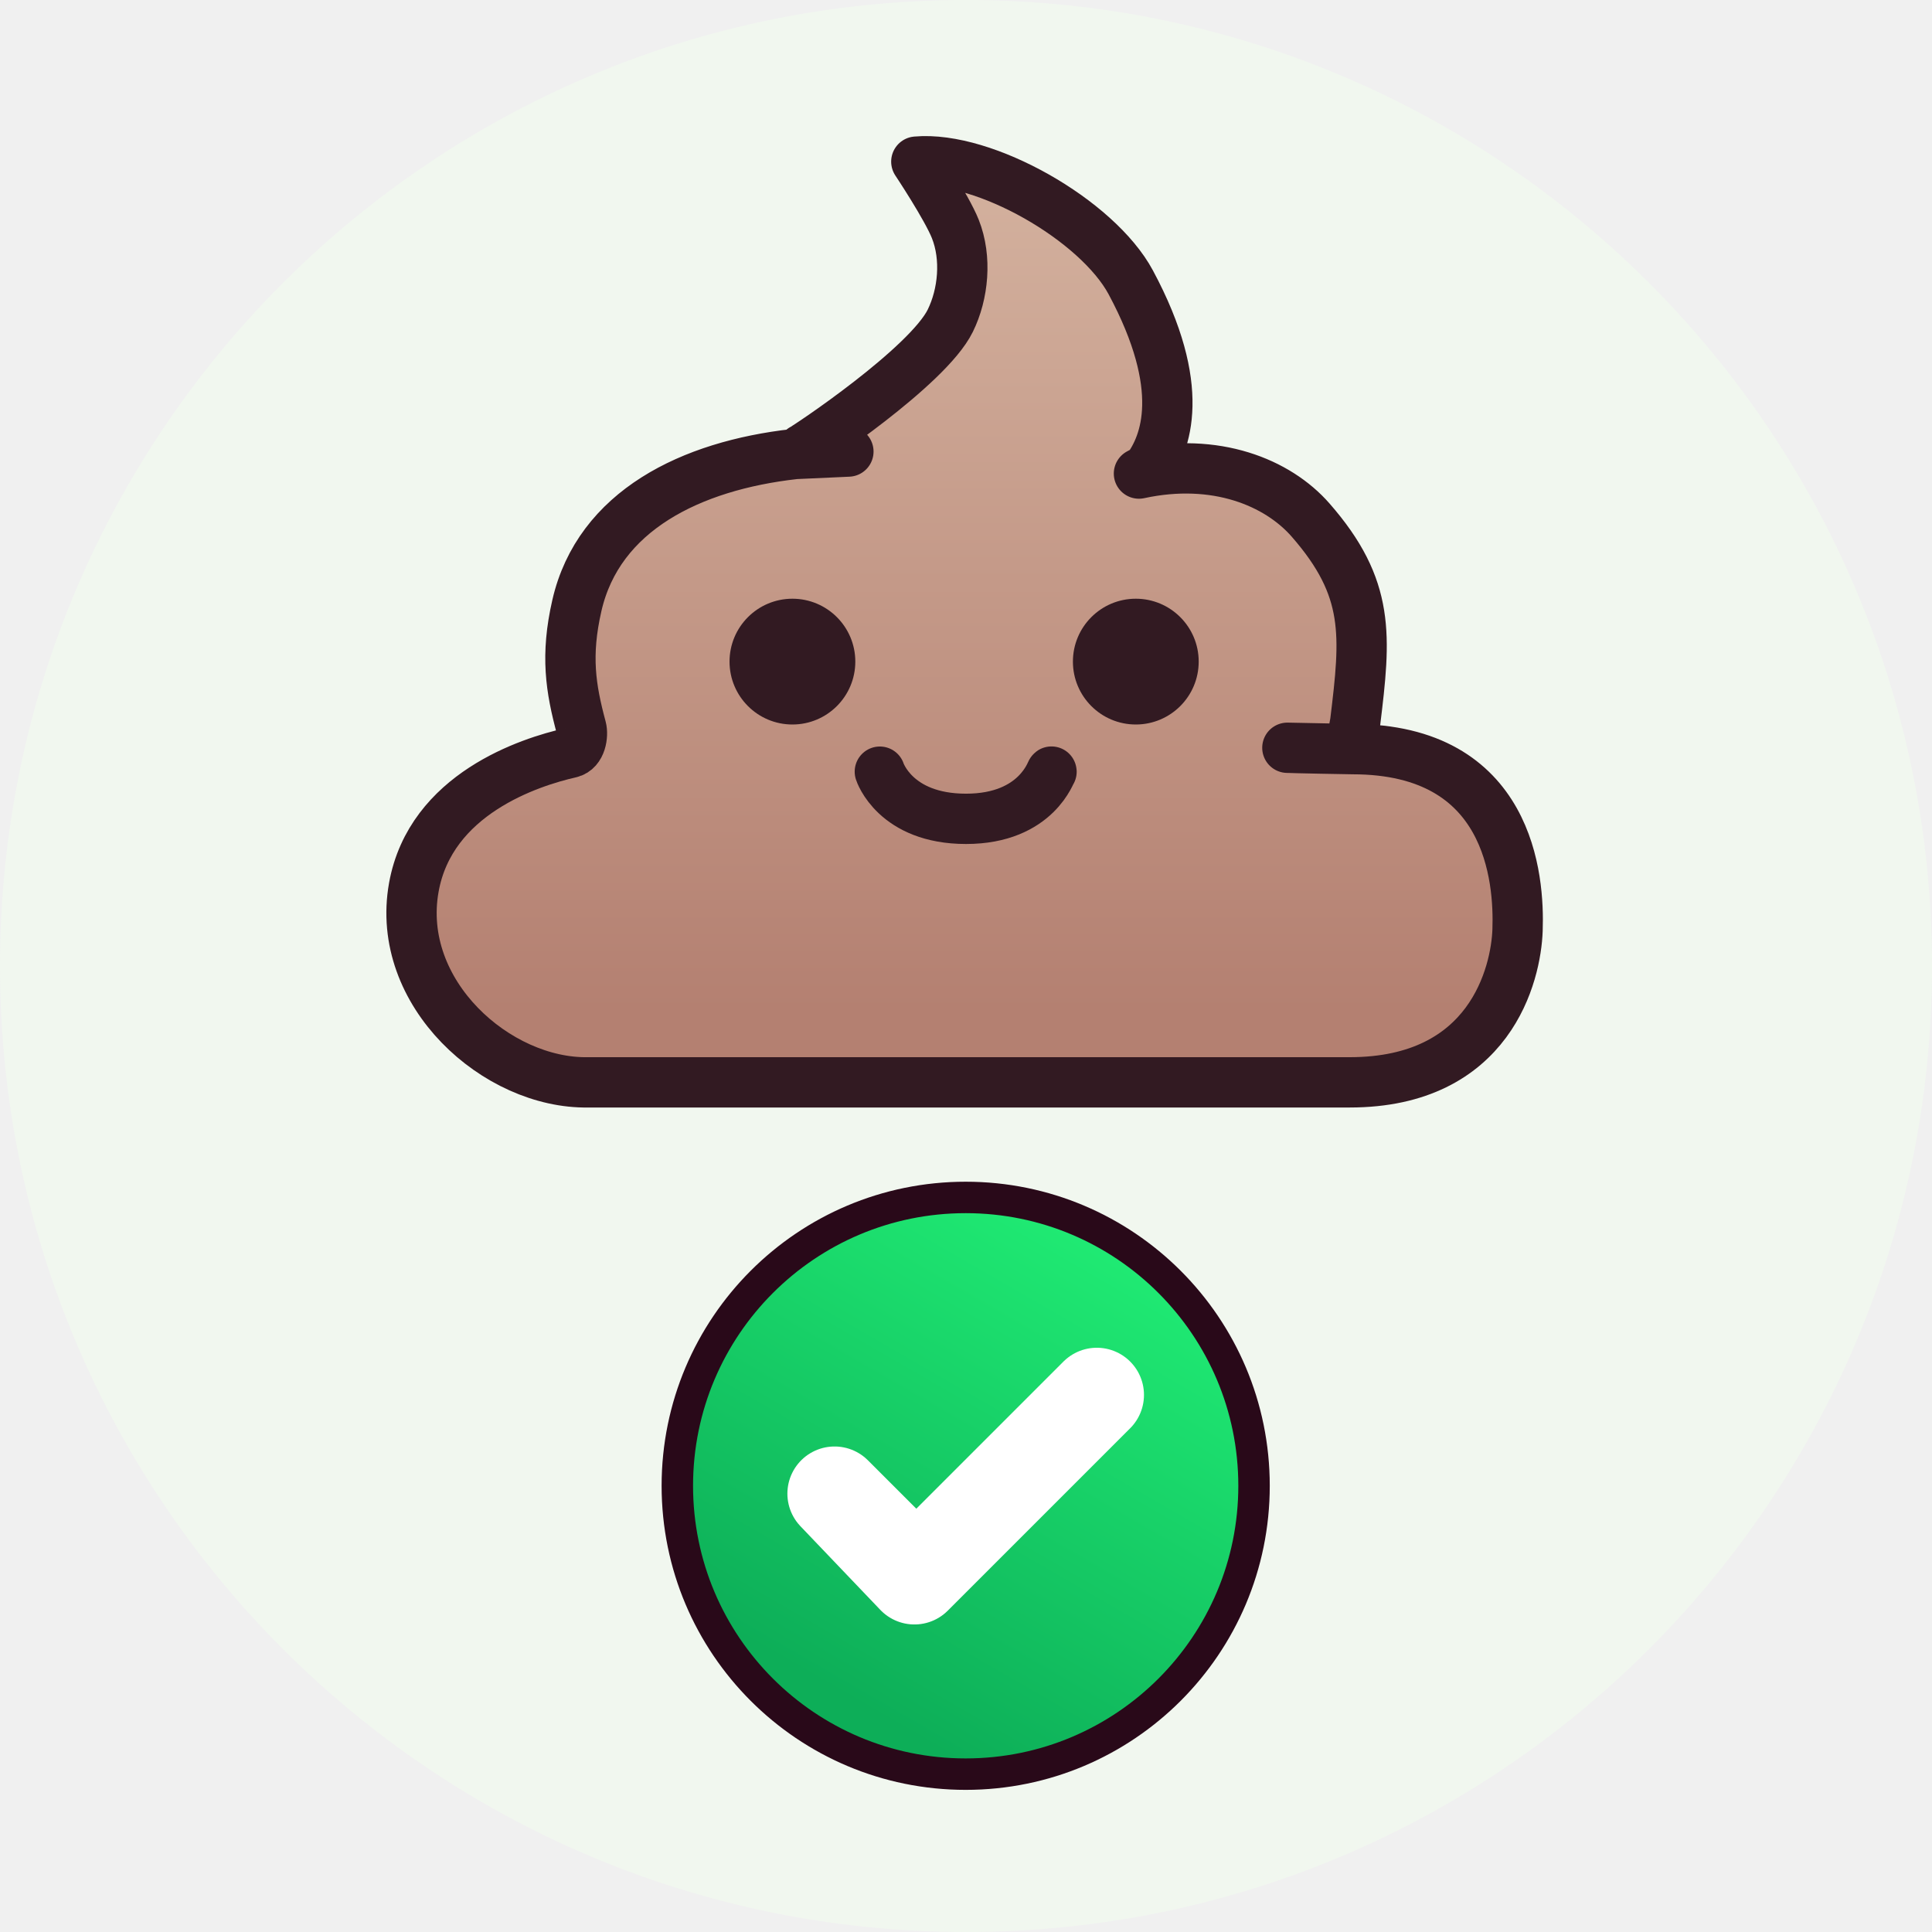
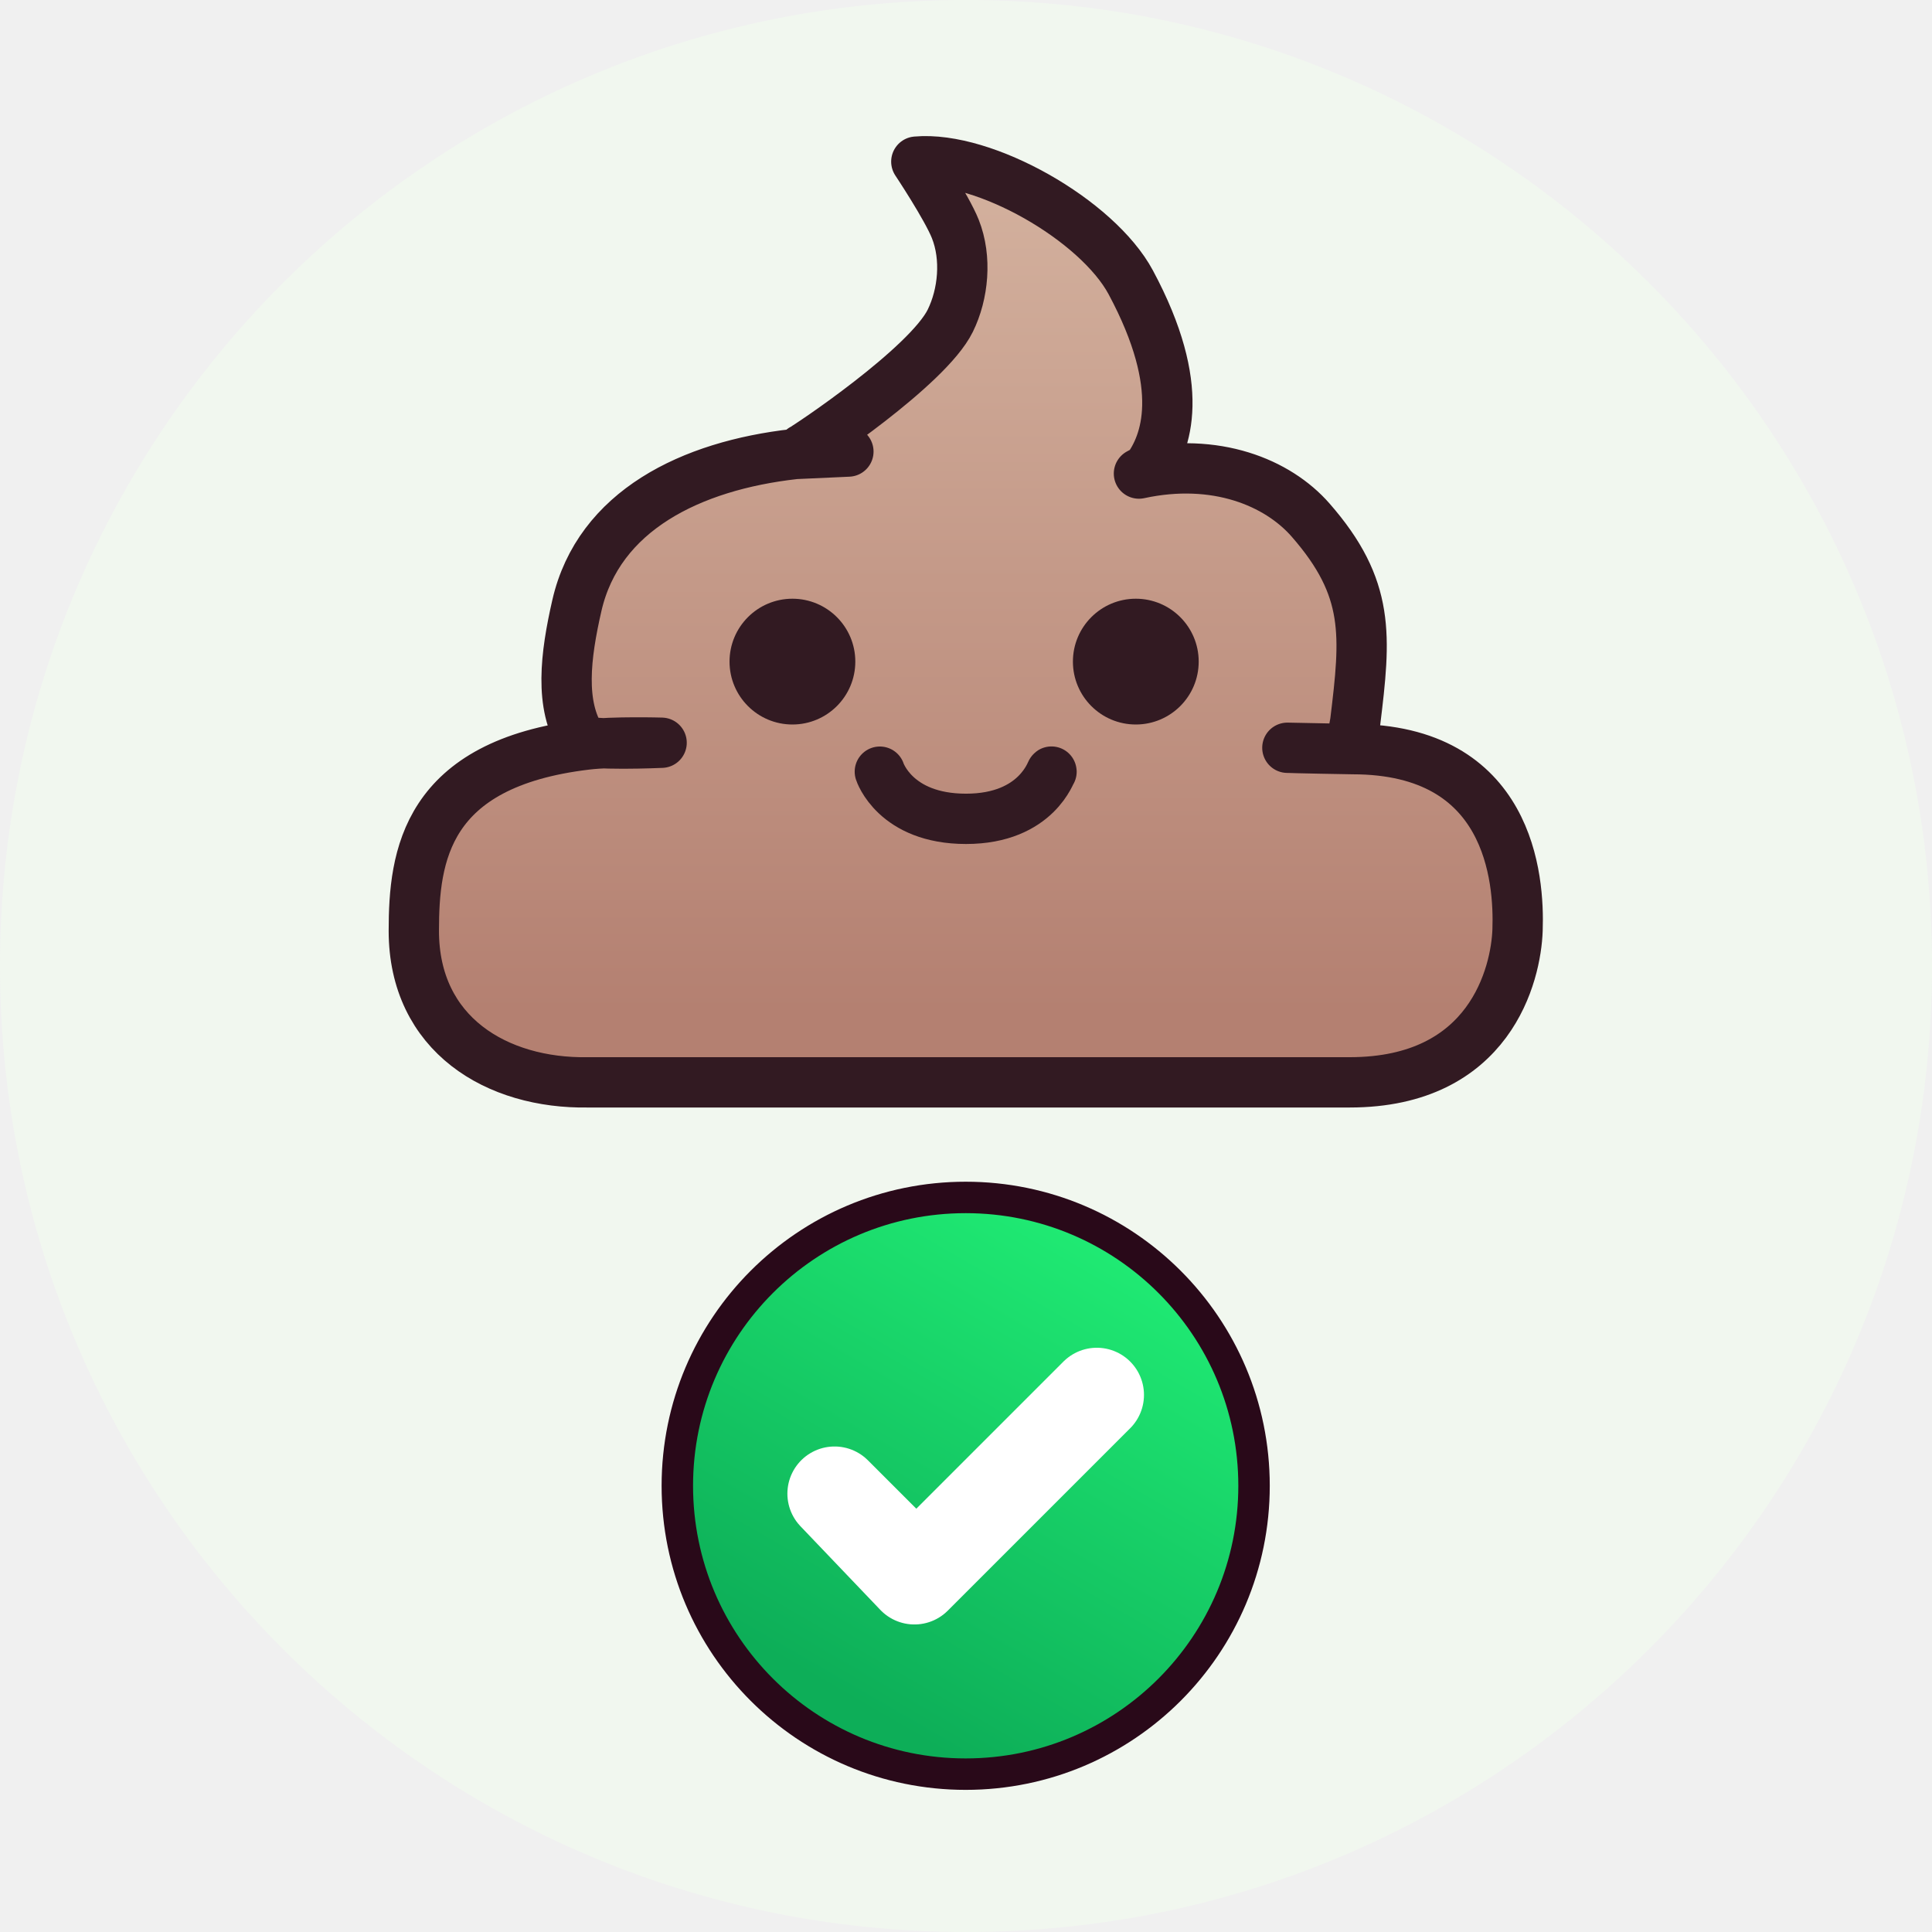
<svg xmlns="http://www.w3.org/2000/svg" width="3072" height="3072" viewBox="0 0 3072 3072">
  <path id="BG" fill="#f1f7ef" fill-rule="evenodd" stroke="none" d="M 3072 1536 C 3072 687.691 2384.309 0 1536 0 C 687.691 0 0 687.691 0 1536 C 0 2384.309 687.691 3072 1536 3072 C 2384.309 3072 3072 2384.309 3072 1536 Z" />
  <g id="Checkmark">
    <linearGradient id="linearGradient1" x1="1762.77" y1="1954.449" x2="1336.185" y2="2693.314" gradientUnits="userSpaceOnUse">
      <stop offset="0" stop-color="#20ec74" stop-opacity="1" />
      <stop offset="1" stop-color="#0dae58" stop-opacity="1" />
    </linearGradient>
    <path id="Oval" fill="url(#linearGradient1)" fill-rule="evenodd" stroke="#290919" stroke-width="50" stroke-linecap="round" stroke-linejoin="round" d="M 1994 2362.5 C 1994 2109.277 1788.723 1904 1535.5 1904 C 1282.277 1904 1077 2109.277 1077 2362.5 C 1077 2615.723 1282.277 2821 1535.5 2821 C 1788.723 2821 1994 2615.723 1994 2362.5 Z" />
    <path id="Path" fill="none" stroke="#ffffff" stroke-width="150" stroke-linecap="round" stroke-linejoin="round" d="M 1327 2375 L 1457 2505 L 1744 2218 L 1454 2508 L 1327 2375 Z" />
  </g>
-   <linearGradient id="linearGradient2" x1="1560.627" y1="245.664" x2="1560.627" y2="1608.372" gradientUnits="userSpaceOnUse">
+   <linearGradient id="linearGradient2" x1="1562.396" y1="245.663" x2="1562.396" y2="1608.395" gradientUnits="userSpaceOnUse">
    <stop offset="0" stop-color="#d4b29f" stop-opacity="1" />
    <stop offset="1" stop-color="#b48071" stop-opacity="1" />
  </linearGradient>
-   <path id="Poop" fill="url(#linearGradient2)" fill-rule="evenodd" stroke="#321a22" stroke-width="80" stroke-linecap="round" stroke-linejoin="round" d="M 2047 1189 C 2051.828 1189.368 2145.848 1191.19 2150.837 1191.19 C 2400.837 1191.19 2415.906 1396.89 2413 1479 C 2410.54 1548.501 2370 1721 2146 1721 L 1311 1721 L 935 1721 C 790.374 1723.473 627.831 1579.26 658 1411 C 684.655 1262.339 842.323 1211.635 907 1197 C 924.193 1193.11 927.308 1168.548 924.318 1157.43 C 907.372 1094.426 899.085 1042.198 917.279 962.798 C 951.867 811.848 1099.055 740.477 1263 722 C 1264.133 721.872 1349 718 1349 718 L 1276 714 C 1282.386 711.209 1474.974 583.281 1511 510 C 1531.824 467.643 1537.439 410.343 1519 364 C 1505.272 329.498 1457 257 1457 257 C 1564.938 247.364 1744.802 349.835 1798 449 C 1888.172 617.086 1854.163 705.201 1824 746 L 1811 753 C 1932.896 726.619 2031.459 766.889 2084 827 C 2179.025 935.718 2171.647 1010.784 2154.881 1148.132 L 2147 1191 Z" />
+   <path id="Poop" fill="url(#linearGradient2)" fill-rule="evenodd" stroke="#321a22" stroke-width="80" stroke-linecap="round" stroke-linejoin="round" d="M 2047 1189 C 2051.828 1189.368 2145.848 1191.19 2150.837 1191.19 C 2400.837 1191.19 2415.906 1396.89 2413 1479 C 2410.54 1548.501 2370 1721 2146 1721 L 1311 1721 L 935 1721 C 790.374 1723.473 658 1645 658 1480 C 658 1361.395 676.433 1214.537 932 1184 C 975.892 1178.755 1052 1181 1052 1181 C 1052 1181 931.764 1186.314 925 1176 C 889.22 1121.443 899.085 1042.198 917.279 962.798 C 951.867 811.848 1099.055 740.477 1263 722 C 1264.133 721.872 1349 718 1349 718 L 1276 714 C 1282.386 711.209 1474.974 583.281 1511 510 C 1531.824 467.643 1537.439 410.343 1519 364 C 1505.272 329.498 1457 257 1457 257 C 1564.938 247.364 1744.802 349.835 1798 449 C 1888.172 617.086 1854.163 705.201 1824 746 L 1811 753 C 1932.896 726.619 2031.459 766.889 2084 827 C 2179.025 935.718 2171.647 1010.784 2154.881 1148.132 L 2147 1191 Z" />
  <g id="Face-copy">
    <path id="Mouth" fill="none" stroke="#321a22" stroke-width="80" stroke-linecap="round" stroke-linejoin="round" d="M 1399 1227 C 1399 1227 1423 1302 1536 1302 C 1650.033 1302 1671.814 1223.279 1672 1227" />
    <g id="Eyes">
      <path id="path1" fill="#321a22" fill-rule="evenodd" stroke="none" d="M 1360 1052 C 1360 996.771 1315.229 952 1260 952 C 1204.771 952 1160 996.771 1160 1052 C 1160 1107.229 1204.771 1152 1260 1152 C 1315.229 1152 1360 1107.229 1360 1052 Z" />
      <path id="Oval-copy" fill="#321a22" fill-rule="evenodd" stroke="none" d="M 1906 1052 C 1906 996.771 1861.229 952 1806 952 C 1750.771 952 1706 996.771 1706 1052 C 1706 1107.229 1750.771 1152 1806 1152 C 1861.229 1152 1906 1107.229 1906 1052 Z" />
    </g>
  </g>
</svg>
